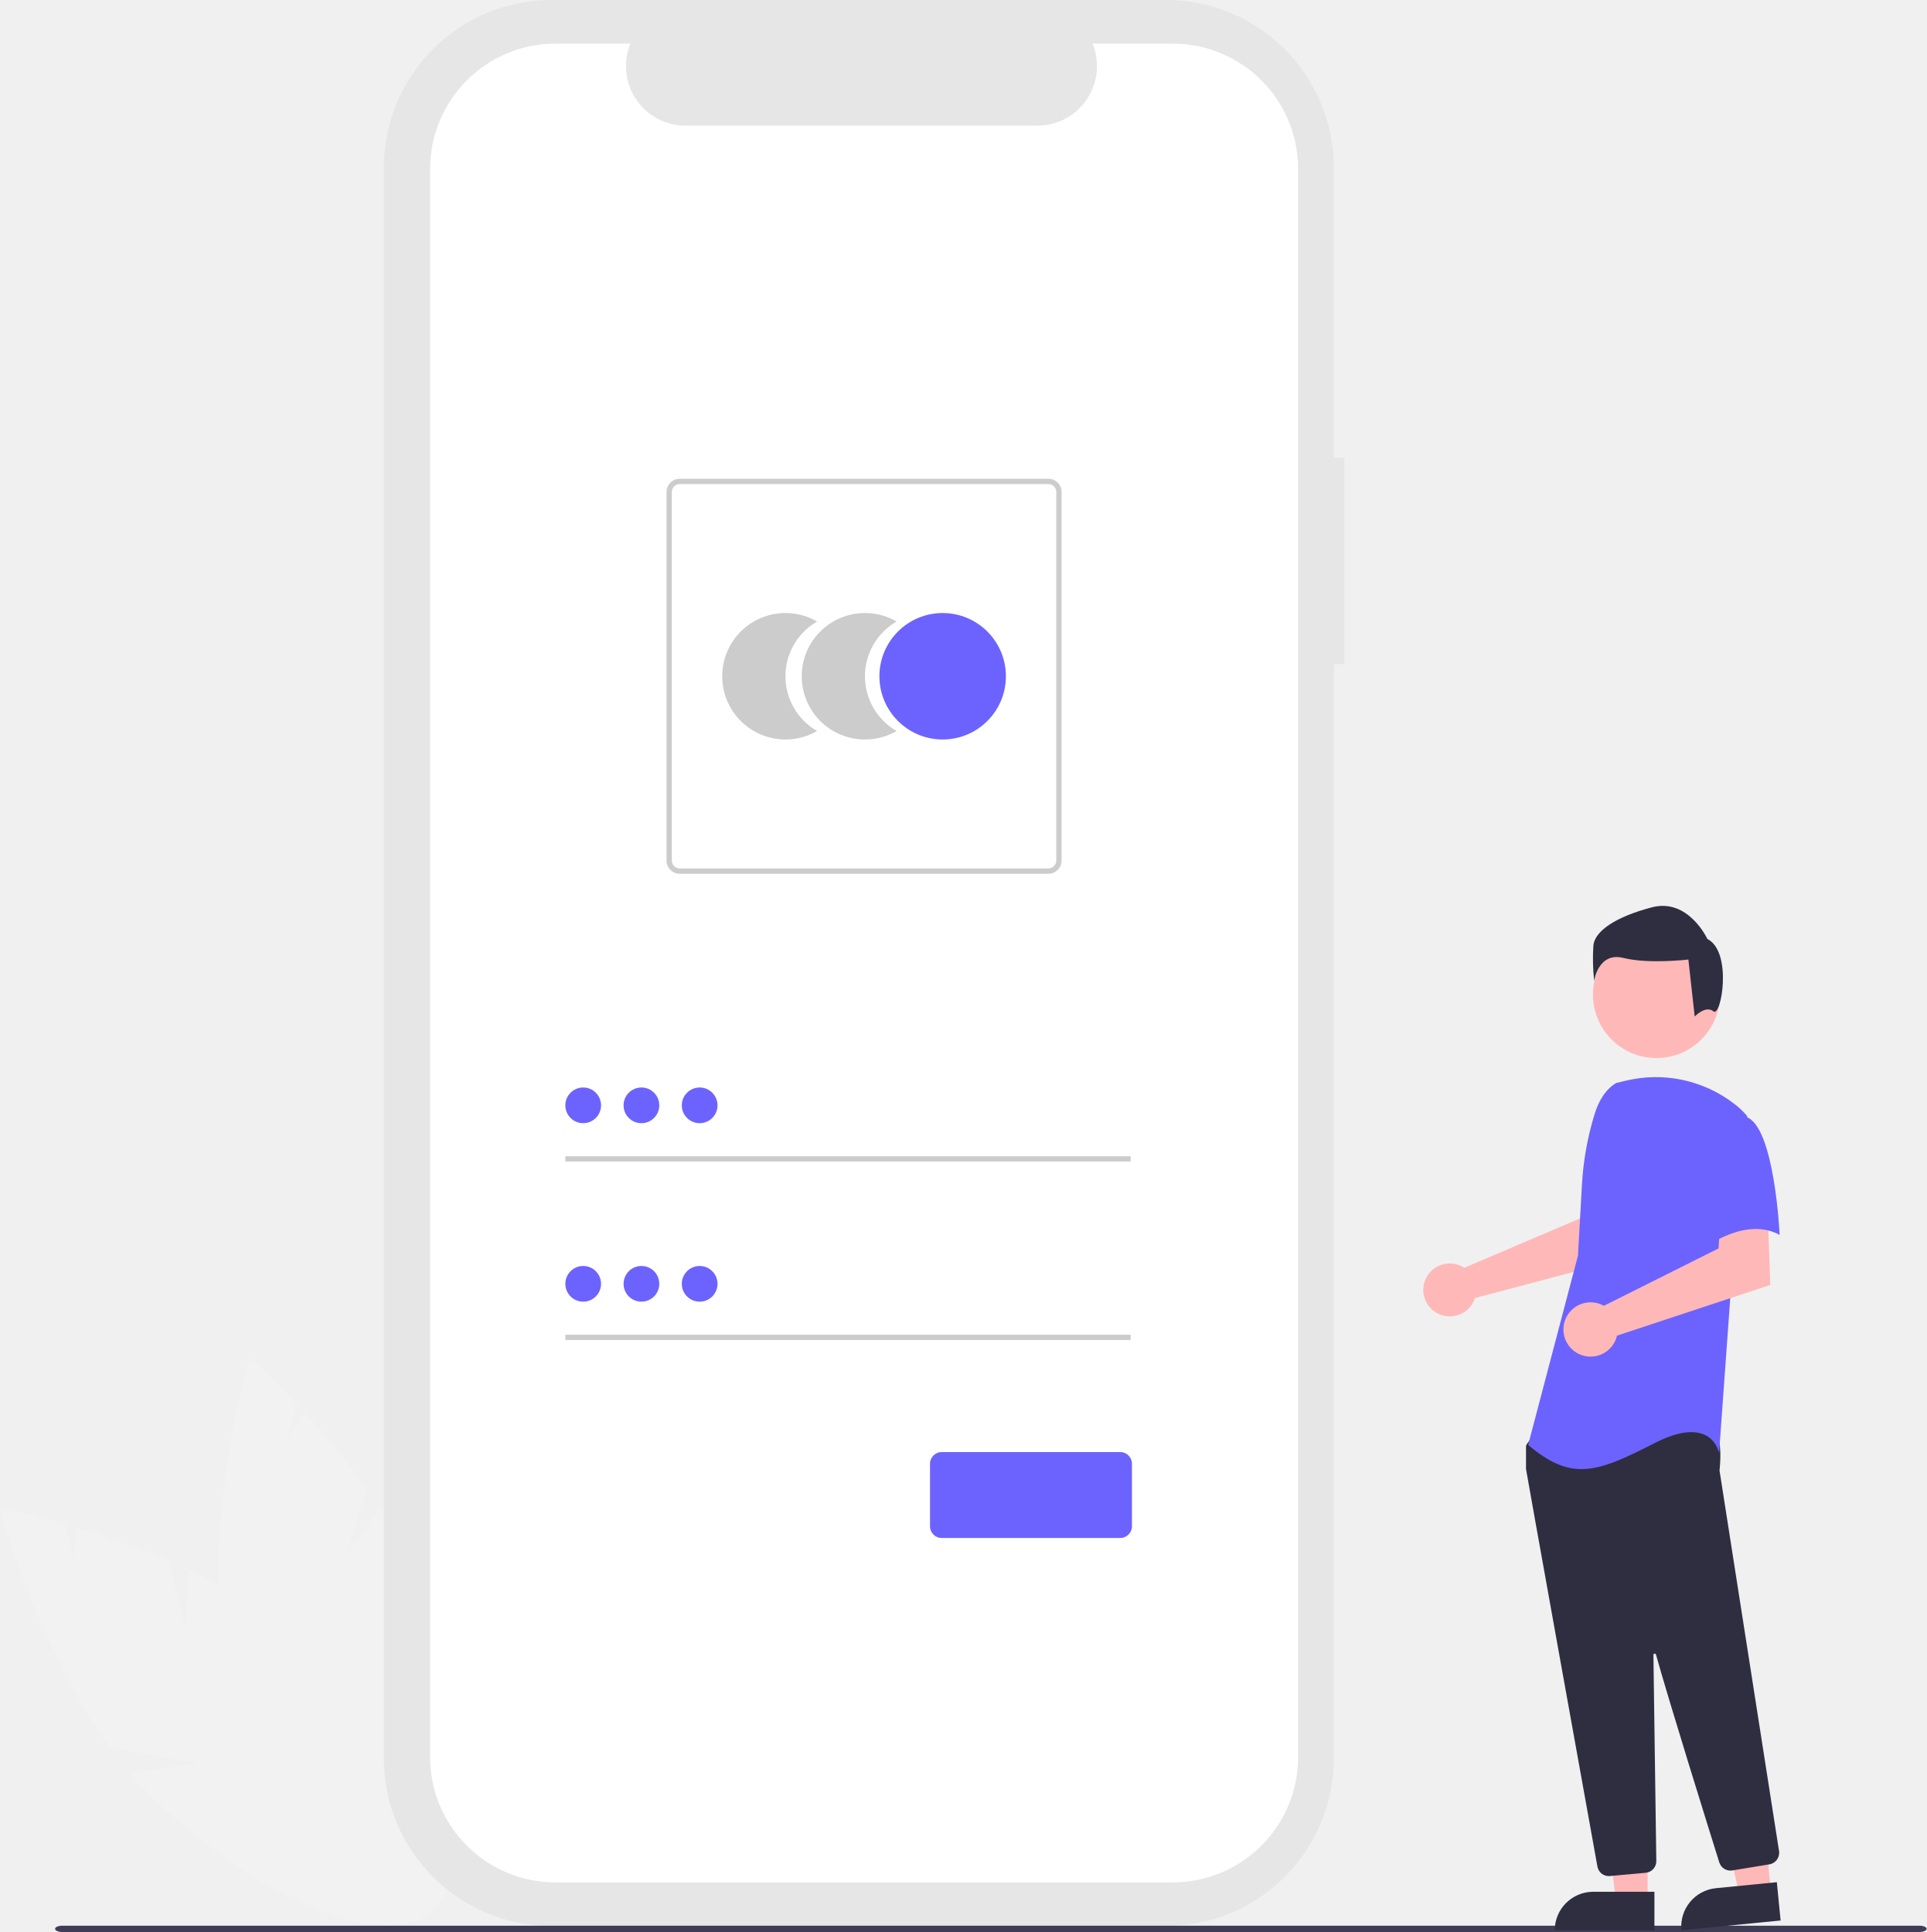
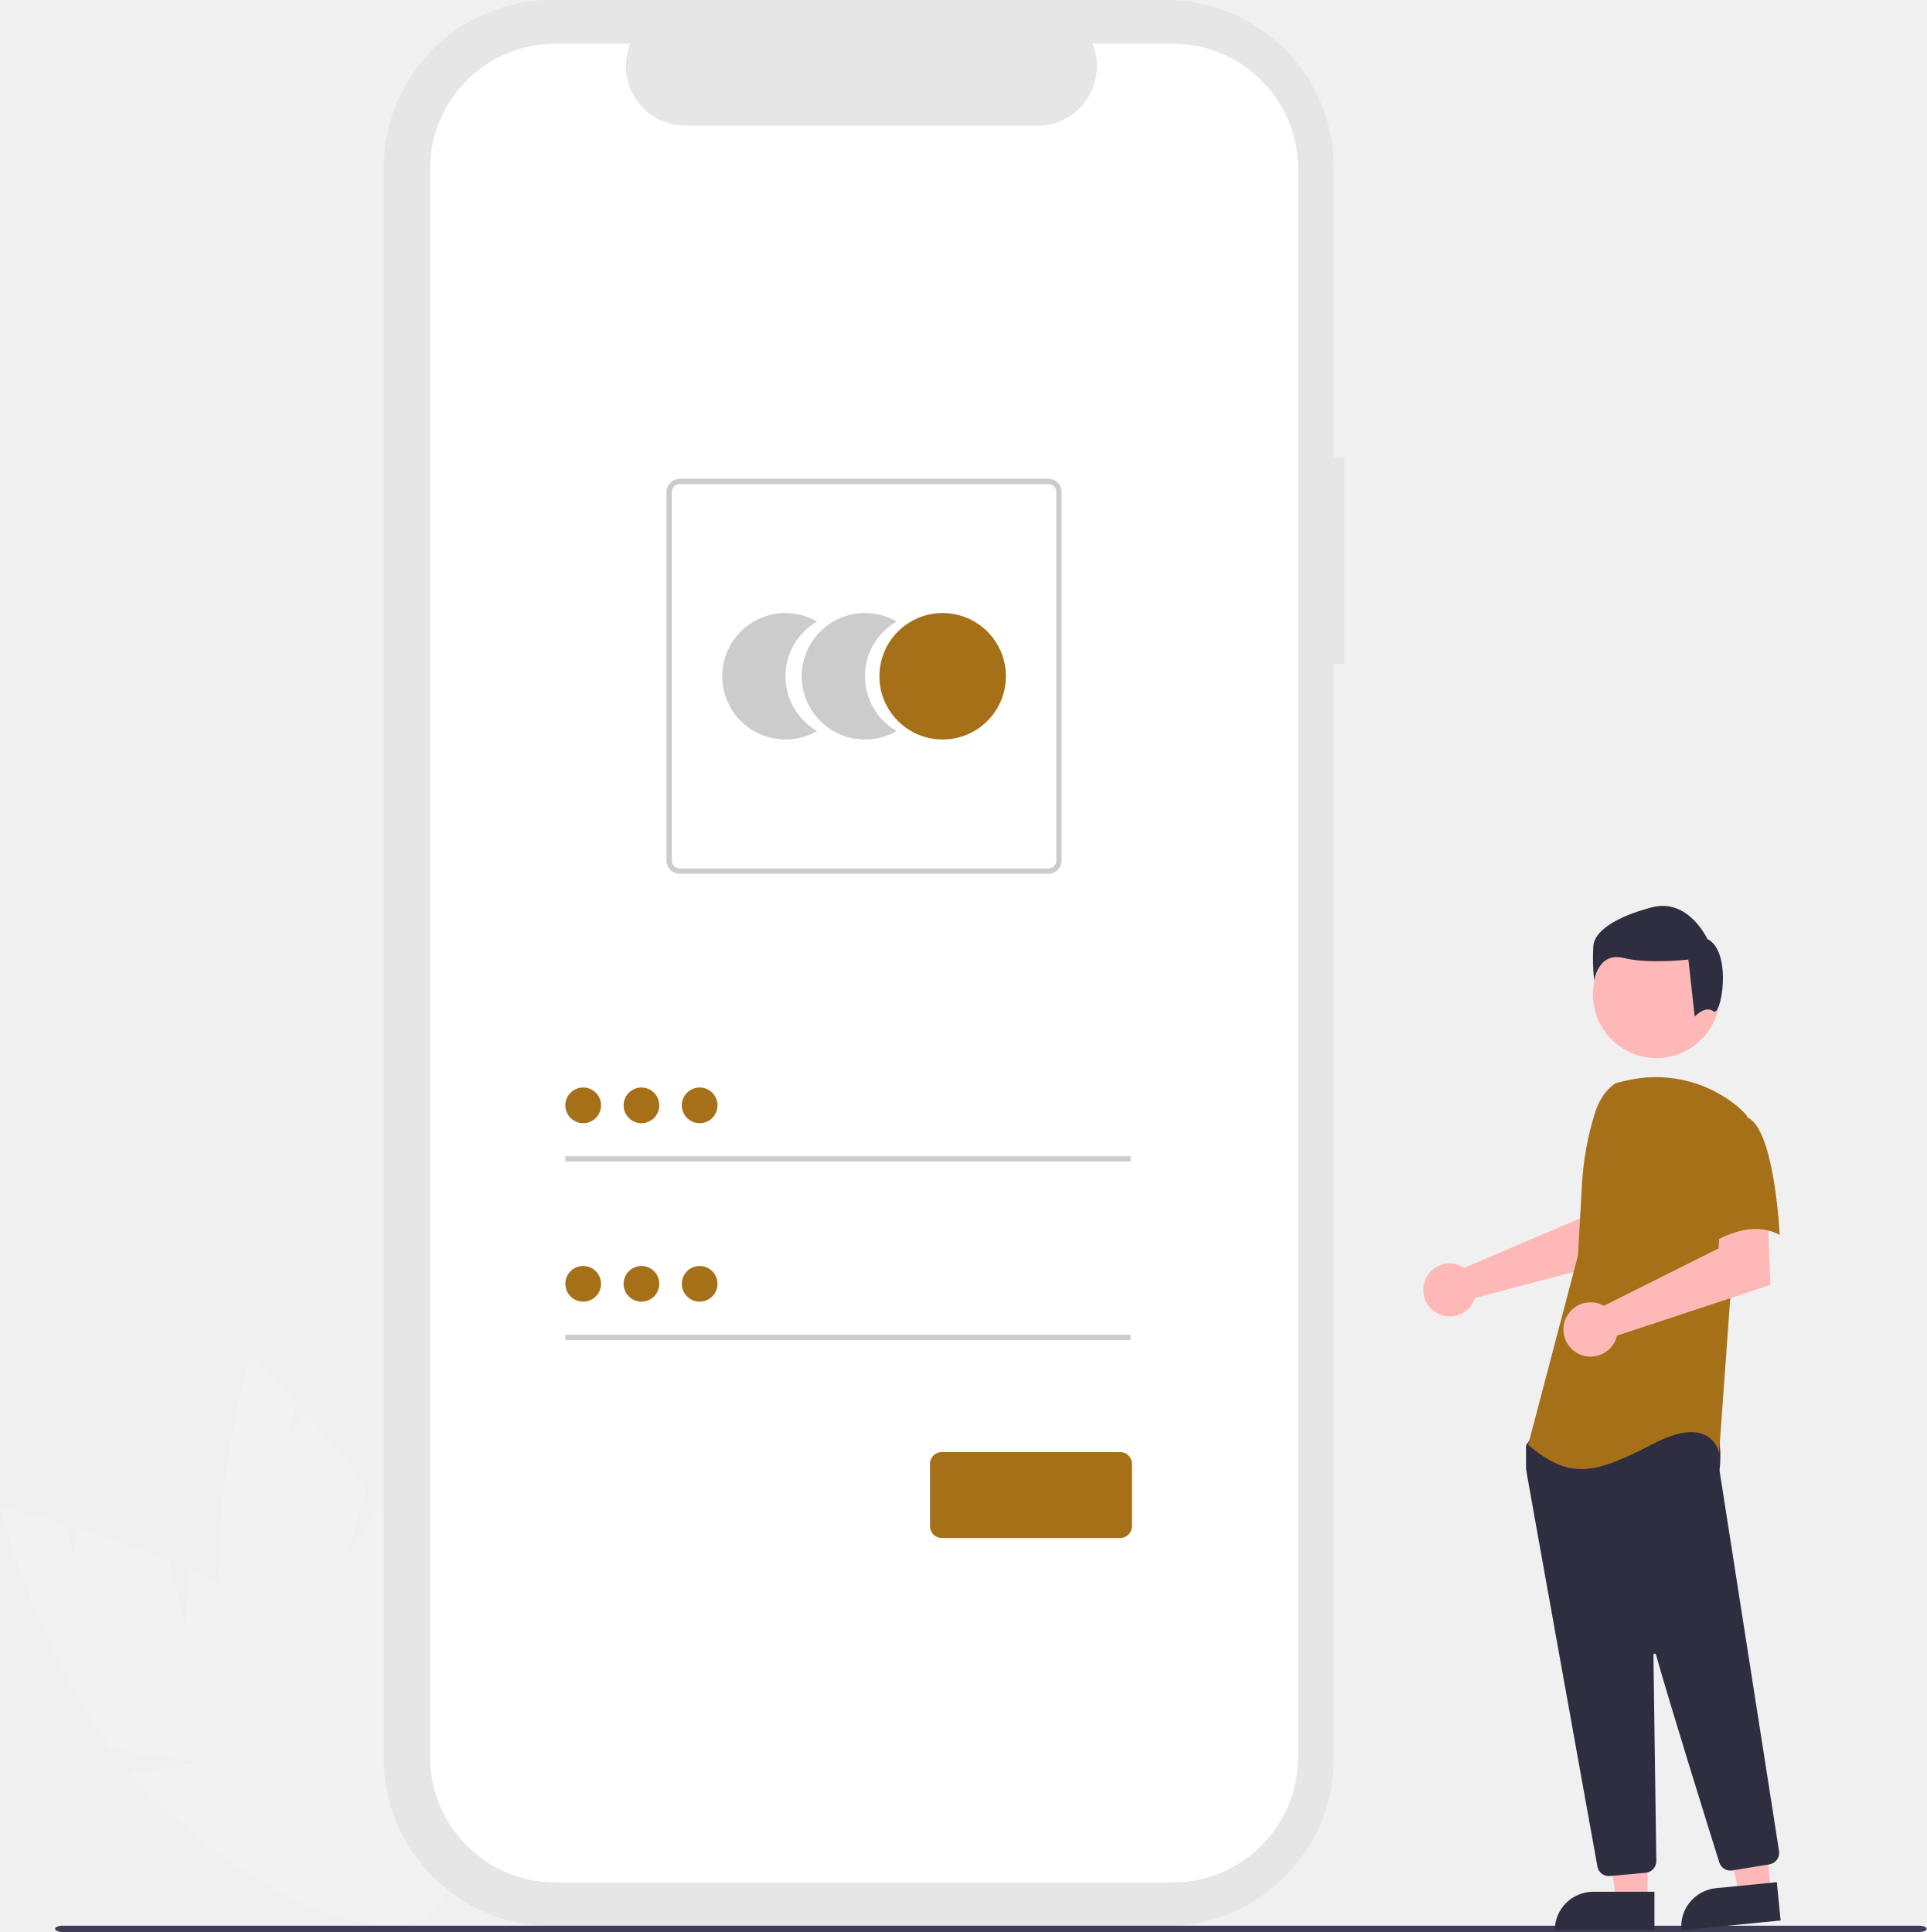
<svg xmlns="http://www.w3.org/2000/svg" data-name="Layer 1" width="744.848" height="747.077" viewBox="0 0 744.848 747.077">
-   <path id="fa3b9e12-7275-481e-bee9-64fd9595a50d-206" data-name="Path 1" d="M299.205,705.809l-6.56-25.872a335.967,335.967,0,0,0-35.643-12.788l-.828,12.024-3.358-13.247c-15.021-4.294-25.24-6.183-25.24-6.183s13.8,52.489,42.754,92.617l33.734,5.926-26.207,3.779a135.926,135.926,0,0,0,11.719,12.422c42.115,39.092,89.024,57.028,104.773,40.06s-5.625-62.412-47.74-101.5c-13.056-12.119-29.457-21.844-45.875-29.5Z" transform="translate(-227.576 -76.46149)" fill="#f2f2f2" />
-   <path id="bde08021-c30f-4979-a9d8-cb90b72b5ca2-207" data-name="Path 2" d="M361.591,677.706l7.758-25.538a335.94,335.94,0,0,0-23.9-29.371l-6.924,9.865,3.972-13.076c-10.641-11.436-18.412-18.335-18.412-18.335s-15.315,52.067-11.275,101.384l25.815,22.51-24.392-10.312a135.919,135.919,0,0,0,3.614,16.694c15.846,55.234,46.731,94.835,68.983,88.451s27.446-56.335,11.6-111.569c-4.912-17.123-13.926-33.926-24.023-48.965Z" transform="translate(-227.576 -76.46149)" fill="#f2f2f2" />
-   <path id="b3ac2088-de9b-4f7f-bc99-0ed9705c1a9d-208" data-name="Path 22" d="M747.327,253.445h-4.092v-112.1a64.883,64.883,0,0,0-64.883-64.883H440.845a64.883,64.883,0,0,0-64.883,64.883v615a64.883,64.883,0,0,0,64.883,64.883H678.352a64.883,64.883,0,0,0,64.882-64.883v-423.105h4.092Z" transform="translate(-227.576 -76.46149)" fill="#e6e6e6" />
-   <path id="b2715b96-3117-487c-acc0-20904544b5b7-209" data-name="Path 23" d="M680.97,93.335h-31a23.02,23.02,0,0,1-21.316,31.714H492.589a23.02,23.02,0,0,1-21.314-31.714H442.319a48.454,48.454,0,0,0-48.454,48.454v614.107a48.454,48.454,0,0,0,48.454,48.454H680.97a48.454,48.454,0,0,0,48.454-48.454h0V141.788a48.454,48.454,0,0,0-48.454-48.453Z" transform="translate(-227.576 -76.46149)" fill="#fff" />
-   <path id="b06d66ec-6c84-45dd-8c27-1263a6253192-210" data-name="Path 6" d="M531.234,337.965a24.437,24.437,0,0,1,12.23-21.174,24.45,24.45,0,1,0,0,42.345A24.434,24.434,0,0,1,531.234,337.965Z" transform="translate(-227.576 -76.46149)" fill="#ccc" />
-   <path id="e73810fe-4cf4-40cc-8c7c-ca544ce30bd4-211" data-name="Path 7" d="M561.971,337.965a24.436,24.436,0,0,1,12.23-21.174,24.45,24.45,0,1,0,0,42.345A24.434,24.434,0,0,1,561.971,337.965Z" transform="translate(-227.576 -76.46149)" fill="#ccc" />
-   <circle id="a4813fcf-056e-4514-bb8b-e6506f49341f" data-name="Ellipse 1" cx="364.434" cy="261.502" r="24.45" fill="#6c63ff" />
-   <path id="bbe451c3-febc-41ba-8083-4c8307a2e73e-212" data-name="Path 8" d="M632.872,414.33h-142.5a5.123,5.123,0,0,1-5.117-5.117v-142.5a5.123,5.123,0,0,1,5.117-5.117h142.5a5.123,5.123,0,0,1,5.117,5.117v142.5A5.123,5.123,0,0,1,632.872,414.33Zm-142.5-150.686a3.073,3.073,0,0,0-3.07,3.07v142.5a3.073,3.073,0,0,0,3.07,3.07h142.5a3.073,3.073,0,0,0,3.07-3.07v-142.5a3.073,3.073,0,0,0-3.07-3.07Z" transform="translate(-227.576 -76.46149)" fill="#ccc" />
+   <path id="fa3b9e12-7275-481e-bee9-64fd9595a50d-126" data-name="Path 1" d="M299.205,705.809l-6.56-25.872a335.967,335.967,0,0,0-35.643-12.788l-.828,12.024-3.358-13.247c-15.021-4.294-25.24-6.183-25.24-6.183s13.8,52.489,42.754,92.617l33.734,5.926-26.207,3.779a135.926,135.926,0,0,0,11.719,12.422c42.115,39.092,89.024,57.028,104.773,40.06s-5.625-62.412-47.74-101.5c-13.056-12.119-29.457-21.844-45.875-29.5Z" transform="translate(-227.576 -76.46149)" fill="#f2f2f2" />
+   <path id="bde08021-c30f-4979-a9d8-cb90b72b5ca2-127" data-name="Path 2" d="M361.591,677.706l7.758-25.538a335.94,335.94,0,0,0-23.9-29.371l-6.924,9.865,3.972-13.076c-10.641-11.436-18.412-18.335-18.412-18.335s-15.315,52.067-11.275,101.384l25.815,22.51-24.392-10.312a135.919,135.919,0,0,0,3.614,16.694c15.846,55.234,46.731,94.835,68.983,88.451s27.446-56.335,11.6-111.569c-4.912-17.123-13.926-33.926-24.023-48.965Z" transform="translate(-227.576 -76.46149)" fill="#f2f2f2" />
+   <path id="b3ac2088-de9b-4f7f-bc99-0ed9705c1a9d-128" data-name="Path 22" d="M747.327,253.445h-4.092v-112.1a64.883,64.883,0,0,0-64.883-64.883H440.845a64.883,64.883,0,0,0-64.883,64.883v615a64.883,64.883,0,0,0,64.883,64.883H678.352a64.883,64.883,0,0,0,64.882-64.883v-423.105h4.092Z" transform="translate(-227.576 -76.46149)" fill="#e6e6e6" />
+   <path id="b2715b96-3117-487c-acc0-20904544b5b7-129" data-name="Path 23" d="M680.97,93.335h-31a23.02,23.02,0,0,1-21.316,31.714H492.589a23.02,23.02,0,0,1-21.314-31.714H442.319a48.454,48.454,0,0,0-48.454,48.454v614.107a48.454,48.454,0,0,0,48.454,48.454H680.97a48.454,48.454,0,0,0,48.454-48.454h0V141.788a48.454,48.454,0,0,0-48.454-48.453Z" transform="translate(-227.576 -76.46149)" fill="#fff" />
+   <path id="b06d66ec-6c84-45dd-8c27-1263a6253192-130" data-name="Path 6" d="M531.234,337.965a24.437,24.437,0,0,1,12.23-21.174,24.45,24.45,0,1,0,0,42.345A24.434,24.434,0,0,1,531.234,337.965Z" transform="translate(-227.576 -76.46149)" fill="#ccc" />
+   <path id="e73810fe-4cf4-40cc-8c7c-ca544ce30bd4-131" data-name="Path 7" d="M561.971,337.965a24.436,24.436,0,0,1,12.23-21.174,24.45,24.45,0,1,0,0,42.345A24.434,24.434,0,0,1,561.971,337.965Z" transform="translate(-227.576 -76.46149)" fill="#ccc" />
+   <circle id="a4813fcf-056e-4514-bb8b-e6506f49341f" data-name="Ellipse 1" cx="364.434" cy="261.502" r="24.45" fill="#a67019" />
+   <path id="bbe451c3-febc-41ba-8083-4c8307a2e73e-132" data-name="Path 8" d="M632.872,414.33h-142.5a5.123,5.123,0,0,1-5.117-5.117v-142.5a5.123,5.123,0,0,1,5.117-5.117h142.5a5.123,5.123,0,0,1,5.117,5.117v142.5A5.123,5.123,0,0,1,632.872,414.33Zm-142.5-150.686a3.073,3.073,0,0,0-3.07,3.07v142.5a3.073,3.073,0,0,0,3.07,3.07h142.5a3.073,3.073,0,0,0,3.07-3.07v-142.5a3.073,3.073,0,0,0-3.07-3.07Z" transform="translate(-227.576 -76.46149)" fill="#ccc" />
  <rect id="bb28937d-932f-4fdf-befe-f406e51091fe" data-name="Rectangle 1" x="218.562" y="447.102" width="218.552" height="2.047" fill="#ccc" />
-   <circle id="fcef55fc-4968-45b2-93bb-1a1080c85fc7" data-name="Ellipse 2" cx="225.464" cy="427.42" r="6.902" fill="#6c63ff" />
+   <circle id="fcef55fc-4968-45b2-93bb-1a1080c85fc7" data-name="Ellipse 2" cx="225.464" cy="427.42" r="6.902" fill="#a67019" />
  <rect id="ff33d889-4c74-4b91-85ef-b4882cc8fe76" data-name="Rectangle 2" x="218.562" y="516.118" width="218.552" height="2.047" fill="#ccc" />
-   <circle id="e8fa0310-b872-4adf-aedd-0c6eda09f3b8" data-name="Ellipse 3" cx="225.464" cy="496.437" r="6.902" fill="#6c63ff" />
-   <path d="M660.69,671.172H591.622a4.505,4.505,0,0,1-4.5-4.5v-24.208a4.505,4.505,0,0,1,4.5-4.5h69.068a4.505,4.505,0,0,1,4.5,4.5v24.208A4.505,4.505,0,0,1,660.69,671.172Z" transform="translate(-227.576 -76.46149)" fill="#6c63ff" />
-   <circle id="e12ee00d-aa4a-4413-a013-11d20b7f97f7" data-name="Ellipse 7" cx="247.978" cy="427.42" r="6.902" fill="#6c63ff" />
-   <circle id="f58f497e-6949-45c8-be5f-eee2aa0f6586" data-name="Ellipse 8" cx="270.492" cy="427.42" r="6.902" fill="#6c63ff" />
-   <circle id="b4d4939a-c6e6-4f4d-ba6c-e8b05485017d" data-name="Ellipse 9" cx="247.978" cy="496.437" r="6.902" fill="#6c63ff" />
-   <circle id="aff120b1-519b-4e96-ac87-836aa55663de" data-name="Ellipse 10" cx="270.492" cy="496.437" r="6.902" fill="#6c63ff" />
-   <path id="f1094013-1297-477a-ac57-08eac07c4bd5-213" data-name="Path 88" d="M969.642,823.539H251.656c-1.537,0-2.782-.546-2.782-1.218s1.245-1.219,2.782-1.219H969.642c1.536,0,2.782.546,2.782,1.219S971.178,823.539,969.642,823.539Z" transform="translate(-227.576 -76.46149)" fill="#3f3d56" />
+   <circle id="e8fa0310-b872-4adf-aedd-0c6eda09f3b8" data-name="Ellipse 3" cx="225.464" cy="496.437" r="6.902" fill="#a67019" />
+   <path d="M660.69,671.172H591.622a4.505,4.505,0,0,1-4.5-4.5v-24.208a4.505,4.505,0,0,1,4.5-4.5h69.068a4.505,4.505,0,0,1,4.5,4.5v24.208A4.505,4.505,0,0,1,660.69,671.172Z" transform="translate(-227.576 -76.46149)" fill="#a67019" />
+   <circle id="e12ee00d-aa4a-4413-a013-11d20b7f97f7" data-name="Ellipse 7" cx="247.978" cy="427.42" r="6.902" fill="#a67019" />
+   <circle id="f58f497e-6949-45c8-be5f-eee2aa0f6586" data-name="Ellipse 8" cx="270.492" cy="427.42" r="6.902" fill="#a67019" />
+   <circle id="b4d4939a-c6e6-4f4d-ba6c-e8b05485017d" data-name="Ellipse 9" cx="247.978" cy="496.437" r="6.902" fill="#a67019" />
+   <circle id="aff120b1-519b-4e96-ac87-836aa55663de" data-name="Ellipse 10" cx="270.492" cy="496.437" r="6.902" fill="#a67019" />
+   <path id="f1094013-1297-477a-ac57-08eac07c4bd5-133" data-name="Path 88" d="M969.642,823.539H251.656c-1.537,0-2.782-.546-2.782-1.218s1.245-1.219,2.782-1.219H969.642c1.536,0,2.782.546,2.782,1.219S971.178,823.539,969.642,823.539Z" transform="translate(-227.576 -76.46149)" fill="#3f3d56" />
  <path d="M792.253,565.923a10.094,10.094,0,0,1,1.411.787l44.852-19.143,1.601-11.815,17.922-.11-1.059,27.098-59.2,15.656a10.608,10.608,0,0,1-.447,1.208,10.235,10.235,0,1,1-5.079-13.682Z" transform="translate(-227.576 -76.46149)" fill="#ffb8b8" />
  <polygon points="636.98 735.021 624.72 735.021 618.888 687.733 636.982 687.734 636.98 735.021" fill="#ffb8b8" />
  <path d="M615.963,731.518h23.644a0,0,0,0,1,0,0v14.887a0,0,0,0,1,0,0H601.076a0,0,0,0,1,0,0v0A14.887,14.887,0,0,1,615.963,731.518Z" fill="#2f2e41" />
  <polygon points="684.66 731.557 672.459 732.759 662.018 686.271 680.025 684.497 684.66 731.557" fill="#ffb8b8" />
  <path d="M891.686,806.128h23.644a0,0,0,0,1,0,0v14.887a0,0,0,0,1,0,0H876.799a0,0,0,0,1,0,0v0A14.887,14.887,0,0,1,891.686,806.128Z" transform="translate(-303.0087 15.2906) rotate(-5.62529)" fill="#2f2e41" />
  <circle cx="640.393" cy="384.574" r="24.561" fill="#ffb8b8" />
  <path d="M849.556,801.919a4.471,4.471,0,0,1-4.415-3.697c-6.346-35.226-27.088-150.405-27.584-153.596a1.427,1.427,0,0,1-.016-.222v-8.588a1.489,1.489,0,0,1,.279-.872l2.74-3.838a1.478,1.478,0,0,1,1.144-.625c15.622-.732,66.784-2.879,69.256.209h0c2.482,3.104,1.605,12.507,1.404,14.36l.01.193,22.985,146.995a4.512,4.512,0,0,1-3.715,5.135l-14.356,2.365a4.521,4.521,0,0,1-5.025-3.093c-4.44-14.188-19.329-61.918-24.489-80.387a.499.499,0,0,0-.98.139c.258,17.605.881,62.523,1.096,78.037l.023,1.671a4.518,4.518,0,0,1-4.093,4.536l-13.844,1.258C849.836,801.914,849.695,801.919,849.556,801.919Z" transform="translate(-227.576 -76.46149)" fill="#2f2e41" />
-   <path id="ae7af94f-88d7-4204-9f07-e3651de85c05-214" data-name="Path 99" d="M852.381,495.254c-4.286,2.548-6.851,7.23-8.323,11.995a113.681,113.681,0,0,0-4.884,27.159l-1.556,27.6-19.255,73.17c16.689,14.121,26.315,10.912,48.78-.639s25.032,3.851,25.032,3.851l4.492-62.258,6.418-68.032a30.164,30.164,0,0,0-4.861-4.674,49.658,49.658,0,0,0-42.442-8.995Z" transform="translate(-227.576 -76.46149)" fill="#6c63ff" />
+   <path id="ae7af94f-88d7-4204-9f07-e3651de85c05-134" data-name="Path 99" d="M852.381,495.254c-4.286,2.548-6.851,7.23-8.323,11.995a113.681,113.681,0,0,0-4.884,27.159l-1.556,27.6-19.255,73.17c16.689,14.121,26.315,10.912,48.78-.639s25.032,3.851,25.032,3.851l4.492-62.258,6.418-68.032a30.164,30.164,0,0,0-4.861-4.674,49.658,49.658,0,0,0-42.442-8.995Z" transform="translate(-227.576 -76.46149)" fill="#a67019" />
  <path d="M846.127,580.7a10.526,10.526,0,0,1,1.501.704l44.348-22.197.736-12.026,18.294-1.261.98,27.413L852.72,592.932a10.496,10.496,0,1,1-6.593-12.232Z" transform="translate(-227.576 -76.46149)" fill="#ffb8b8" />
-   <path id="a6768b0e-63d0-4b31-8462-9b2e0b00f0fd-215" data-name="Path 101" d="M902.766,508.412c10.912,3.851,12.834,45.574,12.834,45.574-12.837-7.06-28.241,4.493-28.241,4.493s-3.209-10.912-7.06-25.032a24.53,24.53,0,0,1,5.134-23.106S891.854,504.558,902.766,508.412Z" transform="translate(-227.576 -76.46149)" fill="#6c63ff" />
-   <path id="bfd7963f-0cf8-4885-9d3a-2c00bccda2e3-216" data-name="Path 102" d="M889.991,467.531c-3.06-2.448-7.235,2.002-7.235,2.002l-2.448-22.033s-15.301,1.833-25.093-.612-11.323,8.875-11.323,8.875a78.58,78.58,0,0,1-.306-13.771c.612-5.508,8.568-11.017,22.645-14.689S887.652,439.543,887.652,439.543C897.445,444.439,893.051,469.979,889.991,467.531Z" transform="translate(-227.576 -76.46149)" fill="#2f2e41" />
+   <path id="a6768b0e-63d0-4b31-8462-9b2e0b00f0fd-135" data-name="Path 101" d="M902.766,508.412c10.912,3.851,12.834,45.574,12.834,45.574-12.837-7.06-28.241,4.493-28.241,4.493s-3.209-10.912-7.06-25.032a24.53,24.53,0,0,1,5.134-23.106S891.854,504.558,902.766,508.412Z" transform="translate(-227.576 -76.46149)" fill="#a67019" />
+   <path id="bfd7963f-0cf8-4885-9d3a-2c00bccda2e3-136" data-name="Path 102" d="M889.991,467.531c-3.06-2.448-7.235,2.002-7.235,2.002l-2.448-22.033s-15.301,1.833-25.093-.612-11.323,8.875-11.323,8.875a78.58,78.58,0,0,1-.306-13.771c.612-5.508,8.568-11.017,22.645-14.689S887.652,439.543,887.652,439.543C897.445,444.439,893.051,469.979,889.991,467.531Z" transform="translate(-227.576 -76.46149)" fill="#2f2e41" />
</svg>
